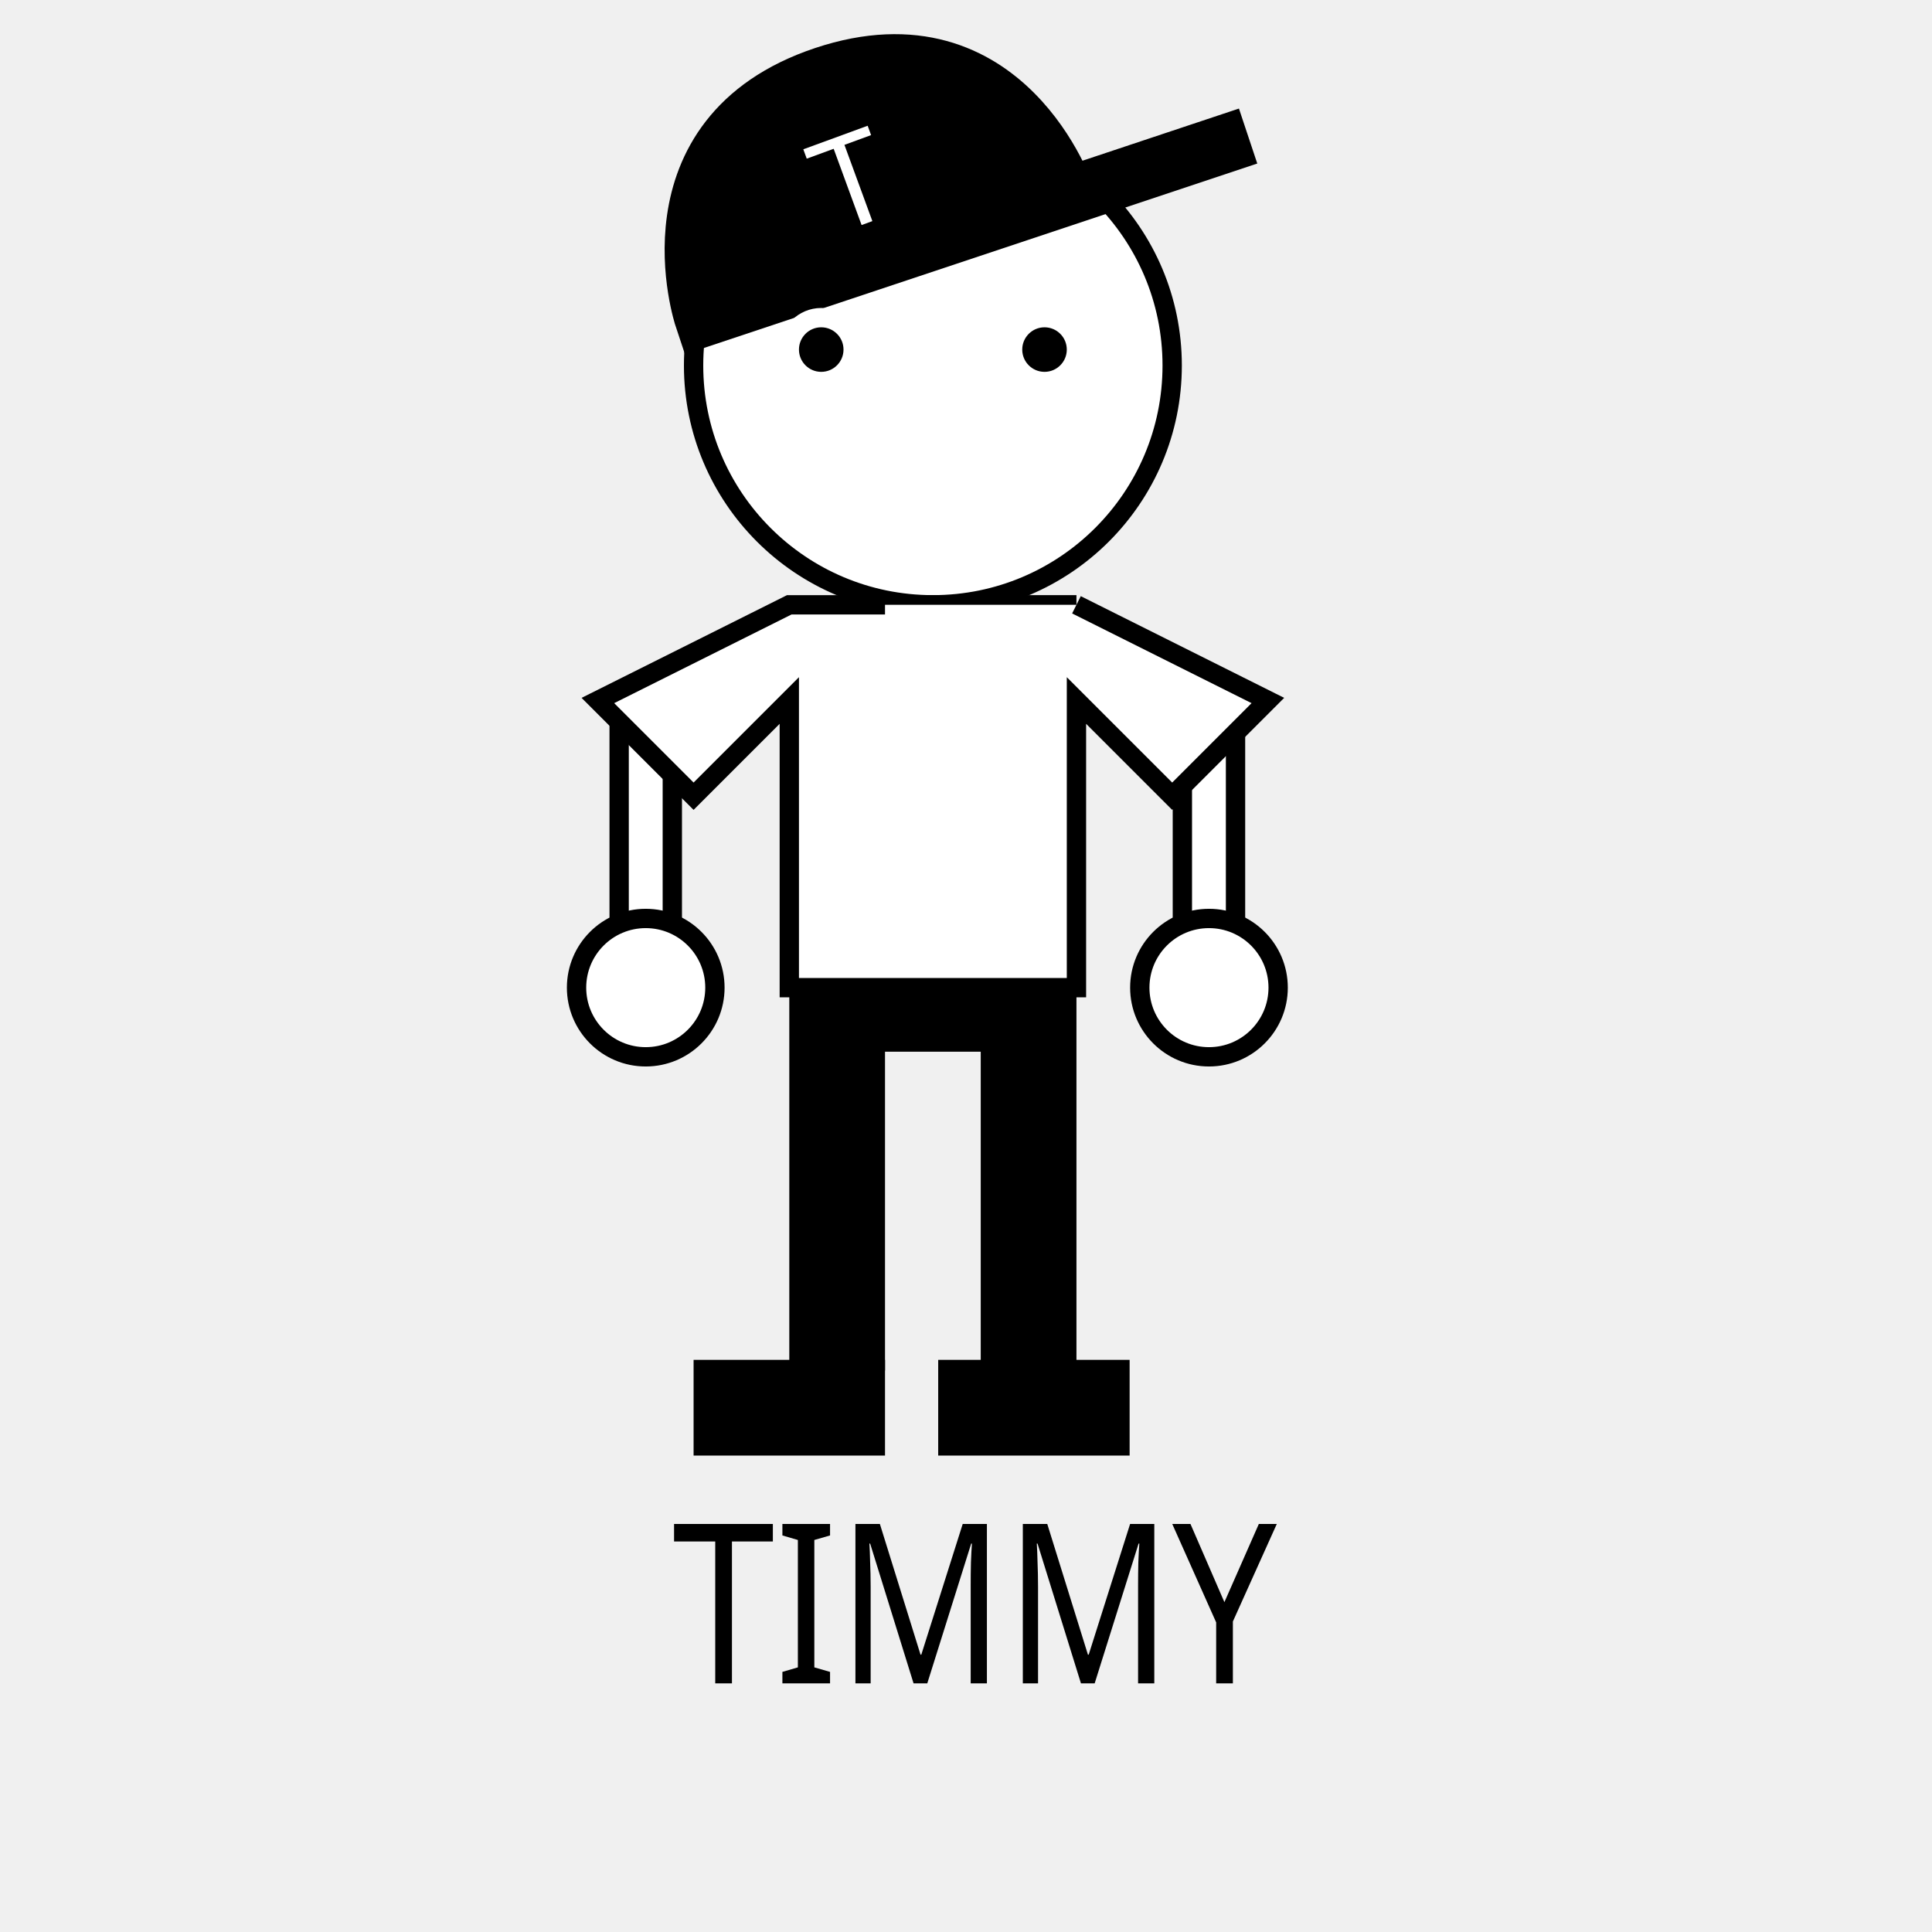
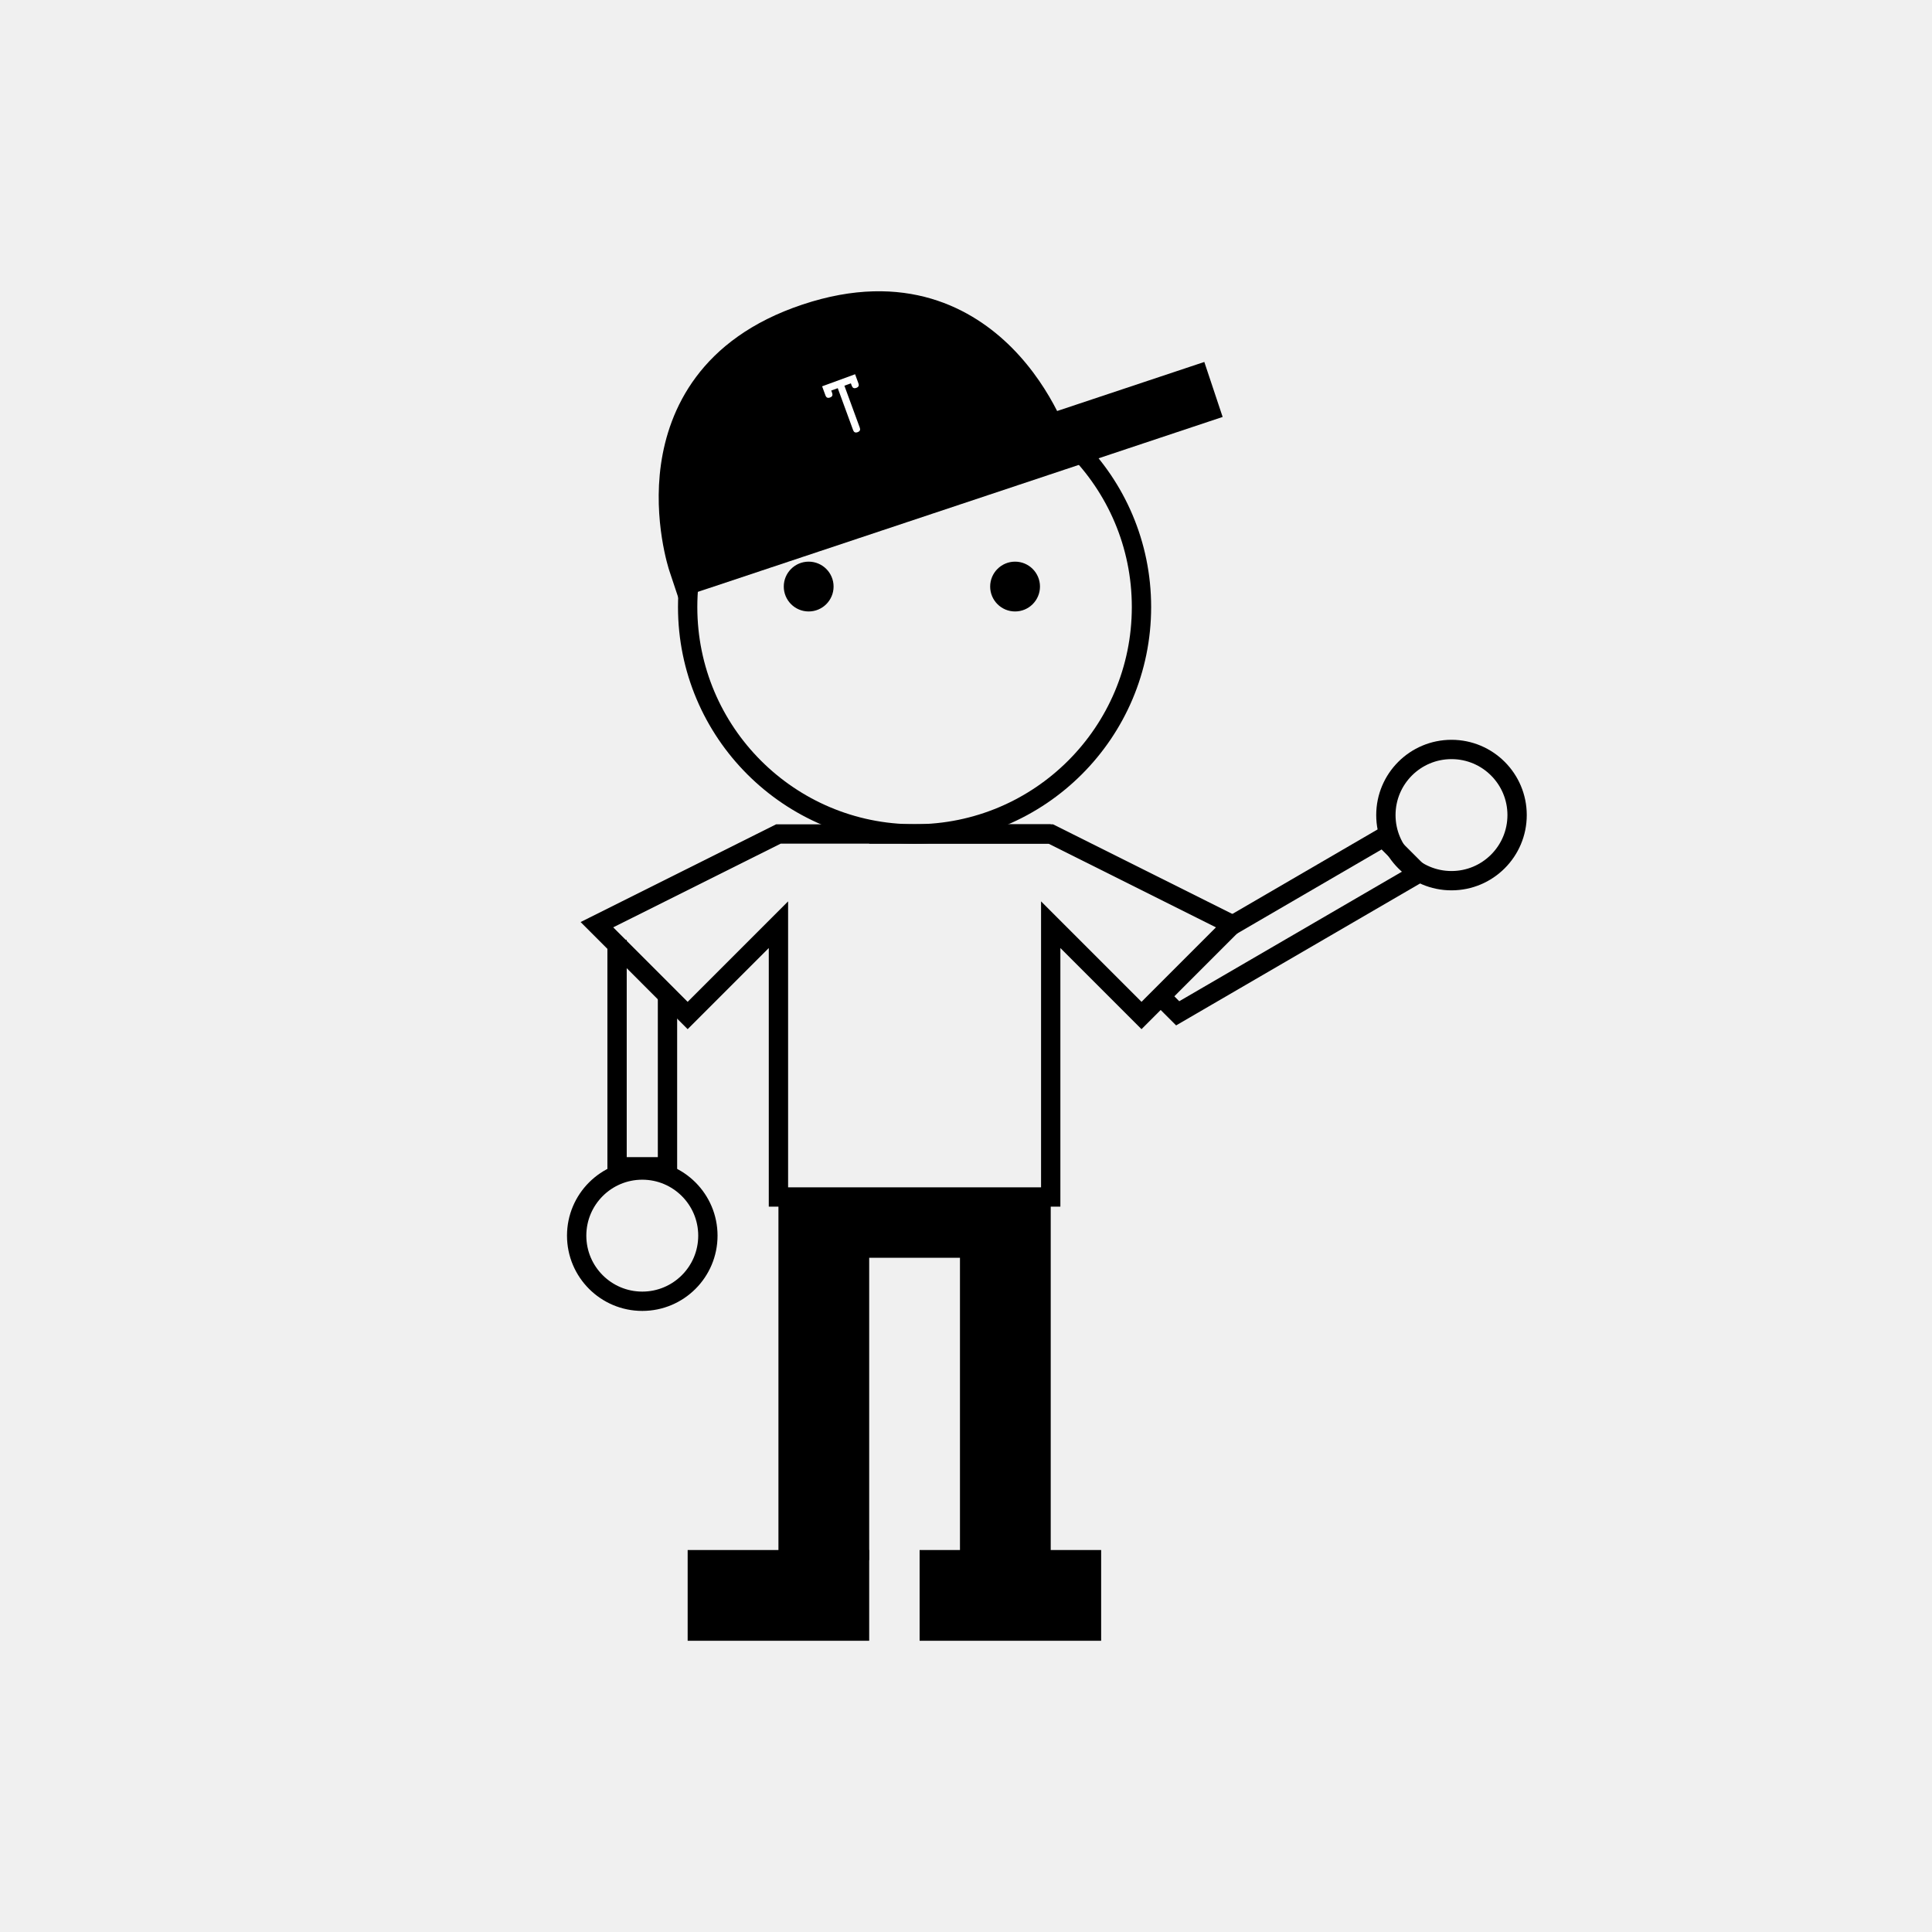
<svg xmlns="http://www.w3.org/2000/svg" version="1.1" id="Layer_1" x="0px" y="0px" width="100px" height="100px" viewBox="0 0 100 100" enable-background="new 0 0 100 100" xml:space="preserve">
-   <circle fill="#FFFFFF" stroke="#000000" stroke-miterlimit="10" cx="48.286" cy="18.918" r="12.386" />
-   <path stroke="#000000" stroke-width="3" stroke-miterlimit="10" d="M64.602,7.042l-28.2,9.399c0,0-3.133-9.399,6.267-12.533  c9.4-3.134,12.533,6.266,12.533,6.266" />
-   <circle stroke="#FFFFFF" stroke-miterlimit="10" cx="42.507" cy="18.094" r="1.653" />
-   <circle stroke="#FFFFFF" stroke-miterlimit="10" cx="54.064" cy="18.094" r="1.653" />
-   <line fill="none" stroke="#000000" stroke-miterlimit="10" x1="45.808" y1="31.304" x2="55.717" y2="31.304" />
-   <polyline points="45.808,51.12 45.808,70.937 40.854,70.937 40.854,51.12 " />
-   <polyline points="55.717,51.12 55.717,70.937 50.763,70.937 50.763,51.12 " />
-   <rect x="48.561" y="70.386" width="9.908" height="4.954" />
-   <rect x="35.9" y="70.386" width="9.908" height="4.954" />
  <g>
-     <line fill="#FFFFFF" stroke="#000000" stroke-miterlimit="10" x1="33.423" y1="37.083" x2="33.423" y2="49.469" />
-     <rect x="32.047" y="37.083" fill="#FFFFFF" stroke="#000000" stroke-miterlimit="10" width="2.752" height="12.385" />
+     <circle fill="none" stroke="#000000" stroke-miterlimit="10" cx="47.338" cy="31.419" r="11.745" />
+     <circle cx="52.54" cy="30.36" r="1.289" />
+     <circle cx="41.857" cy="30.36" r="1.289" />
+     <line fill="none" stroke="#000000" stroke-miterlimit="10" x1="44.989" y1="43.166" x2="54.385" y2="43.166" />
+     <polyline points="44.989,61.957 44.989,80.75 40.292,80.75 40.292,61.957  " />
+     <polyline points="54.385,61.957 54.385,80.75 49.688,80.75 49.688,61.957  " />
+     <rect x="47.599" y="80.229" width="9.396" height="4.697" />
+     <rect x="35.593" y="80.229" width="9.396" height="4.697" />
+     <g>
+       <polyline fill="none" stroke="#000000" stroke-miterlimit="10" points="34.549,51.516 34.549,60.393 31.939,60.393 31.939,49.207     31.939,48.646   " />
+     </g>
+     <g>
+       <polyline fill="none" stroke="#000000" stroke-miterlimit="10" points="63.279,48.18 71.592,43.342 73.438,45.188 60.957,52.449     60.034,51.527   " />
+     </g>
+     <circle fill="none" stroke="#000000" stroke-miterlimit="10" cx="75.129" cy="42.188" r="3.396" />
+     <circle fill="none" stroke="#000000" stroke-miterlimit="10" cx="33.244" cy="63.957" r="3.396" />
+     <rect x="41.857" y="62.209" width="12.006" height="2.893" />
+     <text transform="matrix(0.939 -0.3439 0.3439 0.939 42.4619 25.0298)" fill="#FFFFFF" font-family="'OCRAStd'" font-size="6.264">T</text>
+     <polygon fill="none" stroke="#000000" stroke-miterlimit="10" points="54.385,43.166 63.781,47.862 59.084,52.562 54.385,47.862    54.385,61.957 49.688,61.957 44.989,61.957 40.292,61.957 40.292,47.862 35.593,52.562 30.896,47.862 40.292,43.166 44.989,43.166     " />
+     <g>
+       <path d="M62.811,20.157L36.068,29.07c0,0-2.971-8.914,5.943-11.885c8.915-2.971,11.885,5.943,11.885,5.943" />
+       <path d="M35.12,30.968l-0.474-1.423c-0.035-0.104-0.85-2.598-0.434-5.515c0.399-2.791,1.993-6.49,7.325-8.267    c5.329-1.777,8.826,0.226,10.82,2.219c1.127,1.127,1.891,2.37,2.36,3.292l7.618-2.539l0.949,2.846L35.12,30.968z" />
+     </g>
+     <g enable-background="new    ">
+       <path fill="#FFFFFF" d="M43.025,20.214l0.045,0.124c0.041,0.111,0.016,0.191-0.109,0.237c-0.124,0.045-0.195,0.001-0.236-0.11    l-0.172-0.469l1.706-0.625l0.172,0.469c0.041,0.111,0.016,0.191-0.108,0.236c-0.125,0.045-0.196,0.001-0.236-0.11l-0.046-0.124    l-0.335,0.123l0.795,2.168c0.04,0.11,0.014,0.19-0.11,0.236c-0.124,0.045-0.195,0.001-0.235-0.109l-0.794-2.168L43.025,20.214z" />
+     </g>
  </g>
-   <g>
-     <line fill="#FFFFFF" stroke="#000000" stroke-miterlimit="10" x1="62.575" y1="37.083" x2="62.575" y2="49.469" />
-     <rect x="61.199" y="37.083" fill="#FFFFFF" stroke="#000000" stroke-miterlimit="10" width="2.752" height="12.385" />
-   </g>
-   <circle fill="#FFFFFF" stroke="#000000" stroke-miterlimit="10" cx="62.576" cy="51.12" r="3.581" />
-   <circle fill="#FFFFFF" stroke="#000000" stroke-miterlimit="10" cx="33.423" cy="51.12" r="3.581" />
-   <rect x="42.506" y="51.386" width="12.66" height="3.05" />
-   <text transform="matrix(0.939 -0.3439 0.3439 0.939 43.1436 12.1807)" fill="#FFFFFF" font-family="'OCRAStd'" font-size="6.606">T</text>
-   <polyline fill="#FFFFFF" stroke="#000000" stroke-miterlimit="10" points="55.717,31.304 65.625,36.258 60.672,41.212  55.717,36.258 55.717,51.12 50.763,51.12 45.809,51.12 40.854,51.12 40.854,36.258 35.9,41.212 30.946,36.258 40.854,31.304  45.808,31.304 " />
-   <text transform="matrix(0.8264 0 0 1 34.7993 87.1309)" font-family="'MyriadPro-Regular'" font-size="11.56">TIMMY</text>
</svg>
